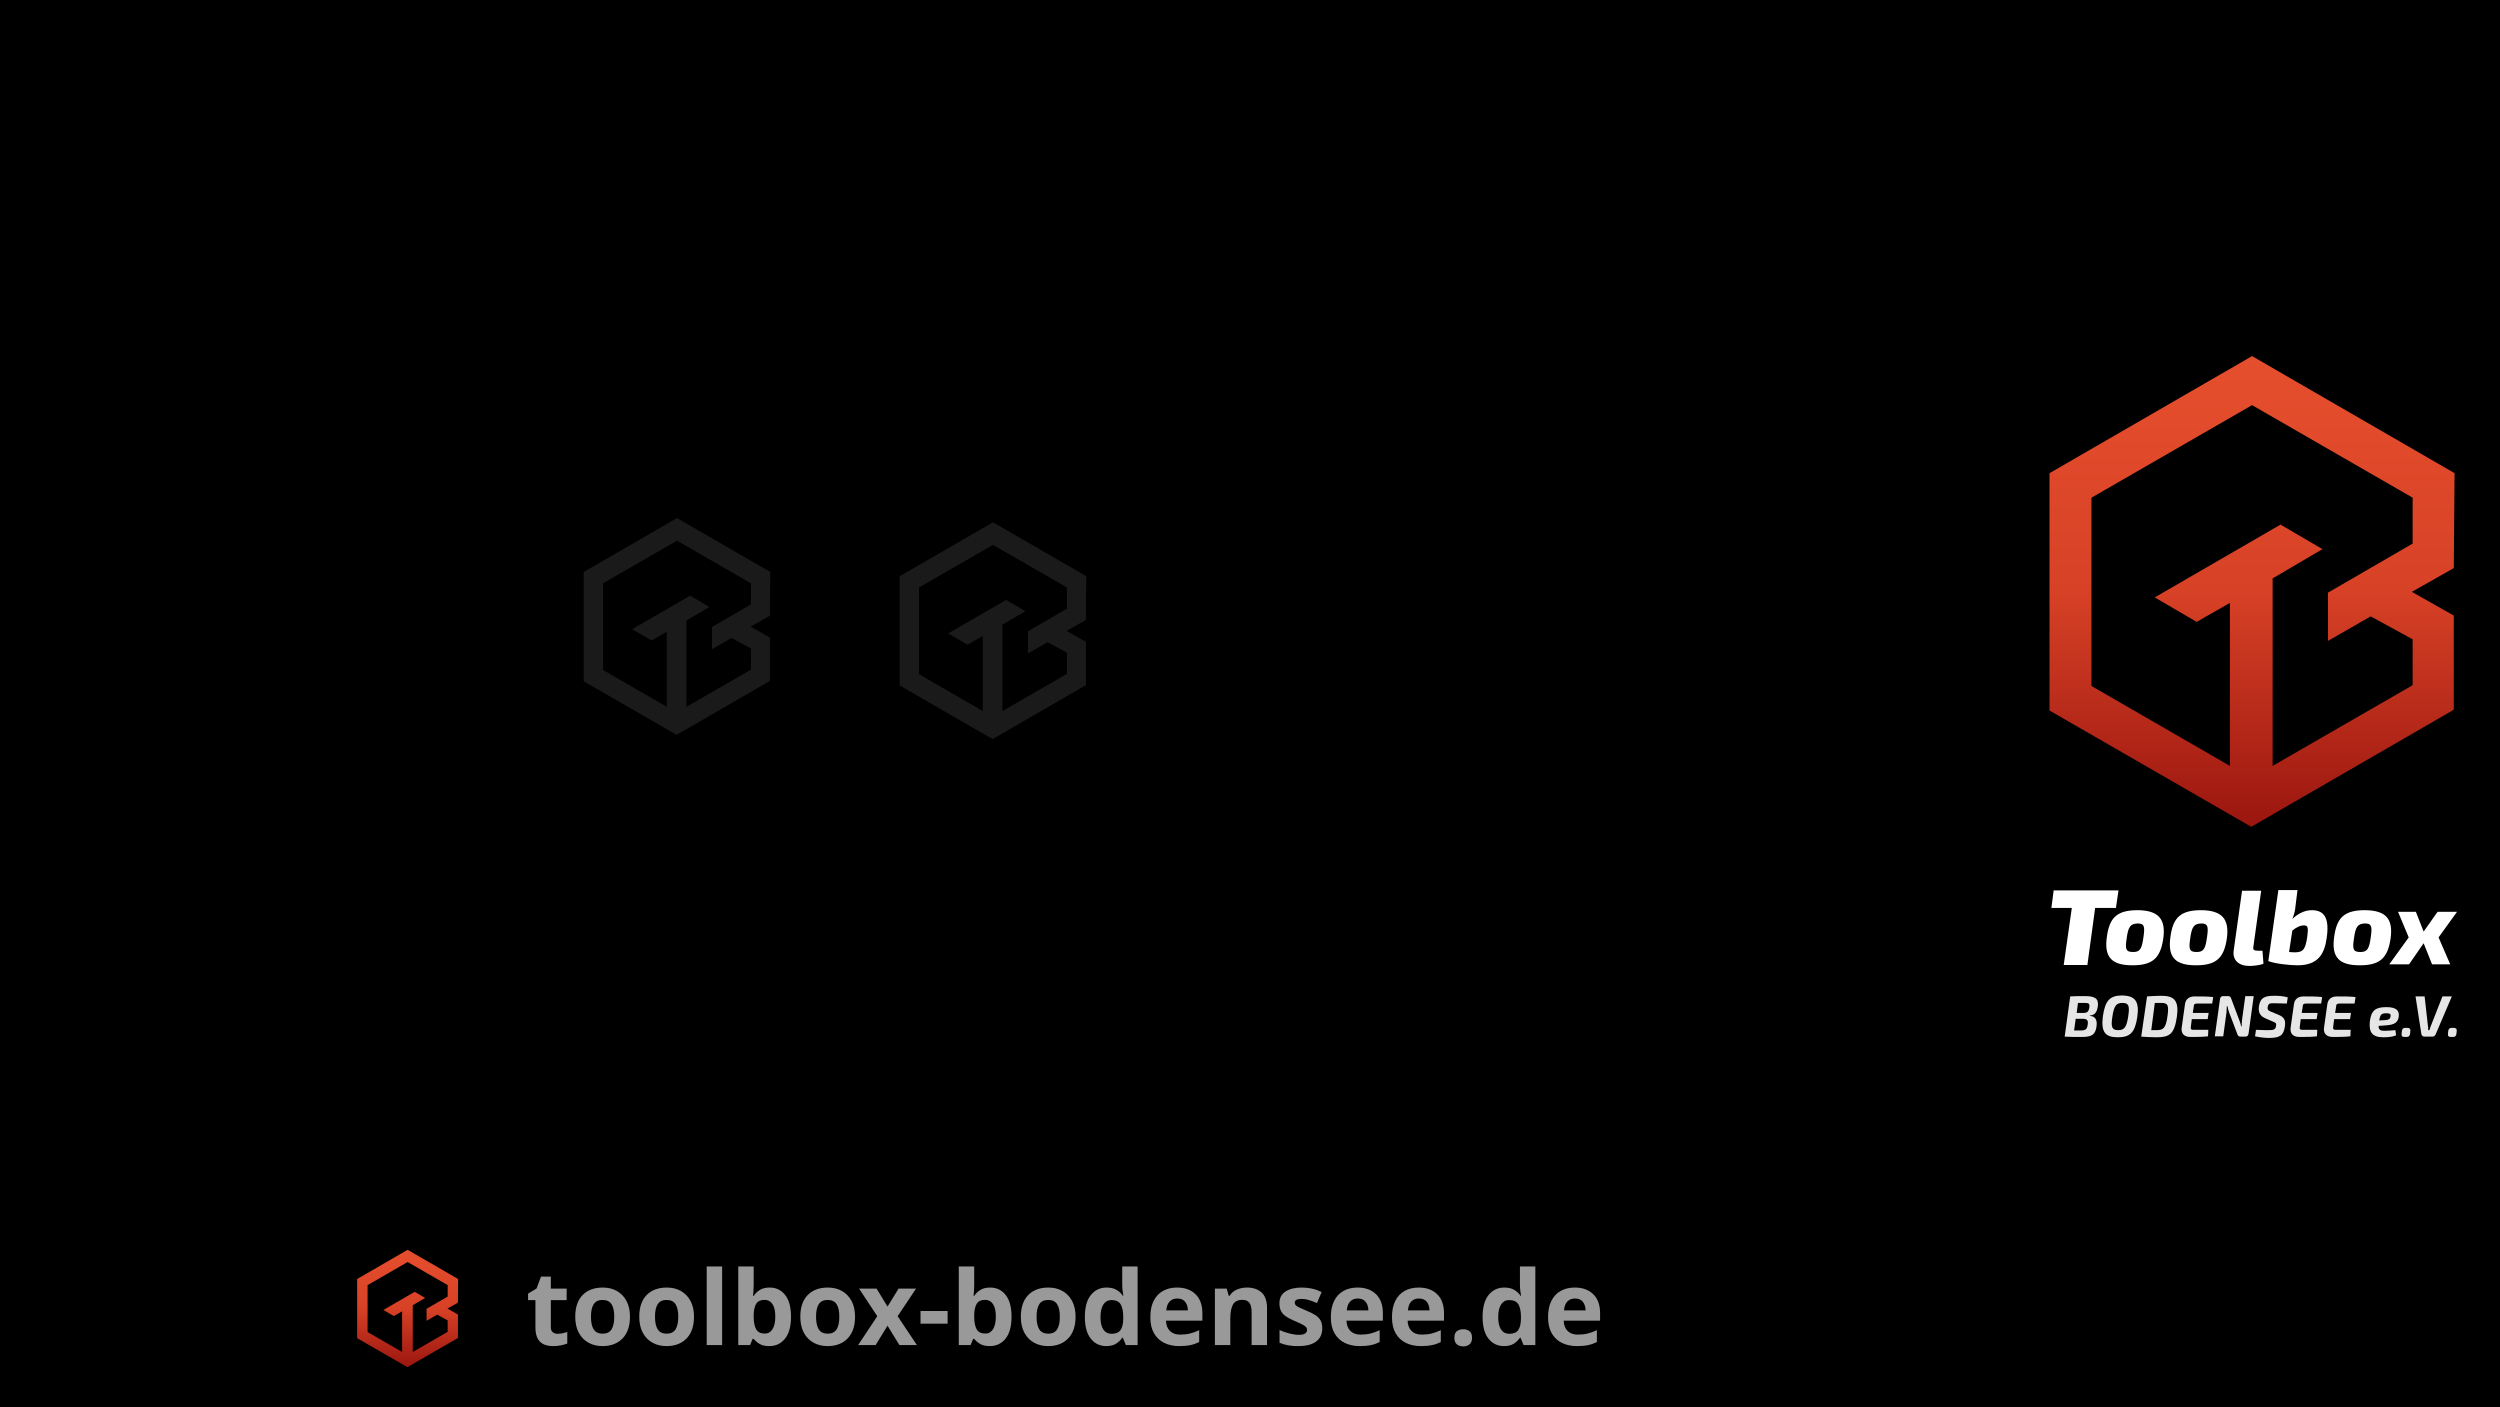
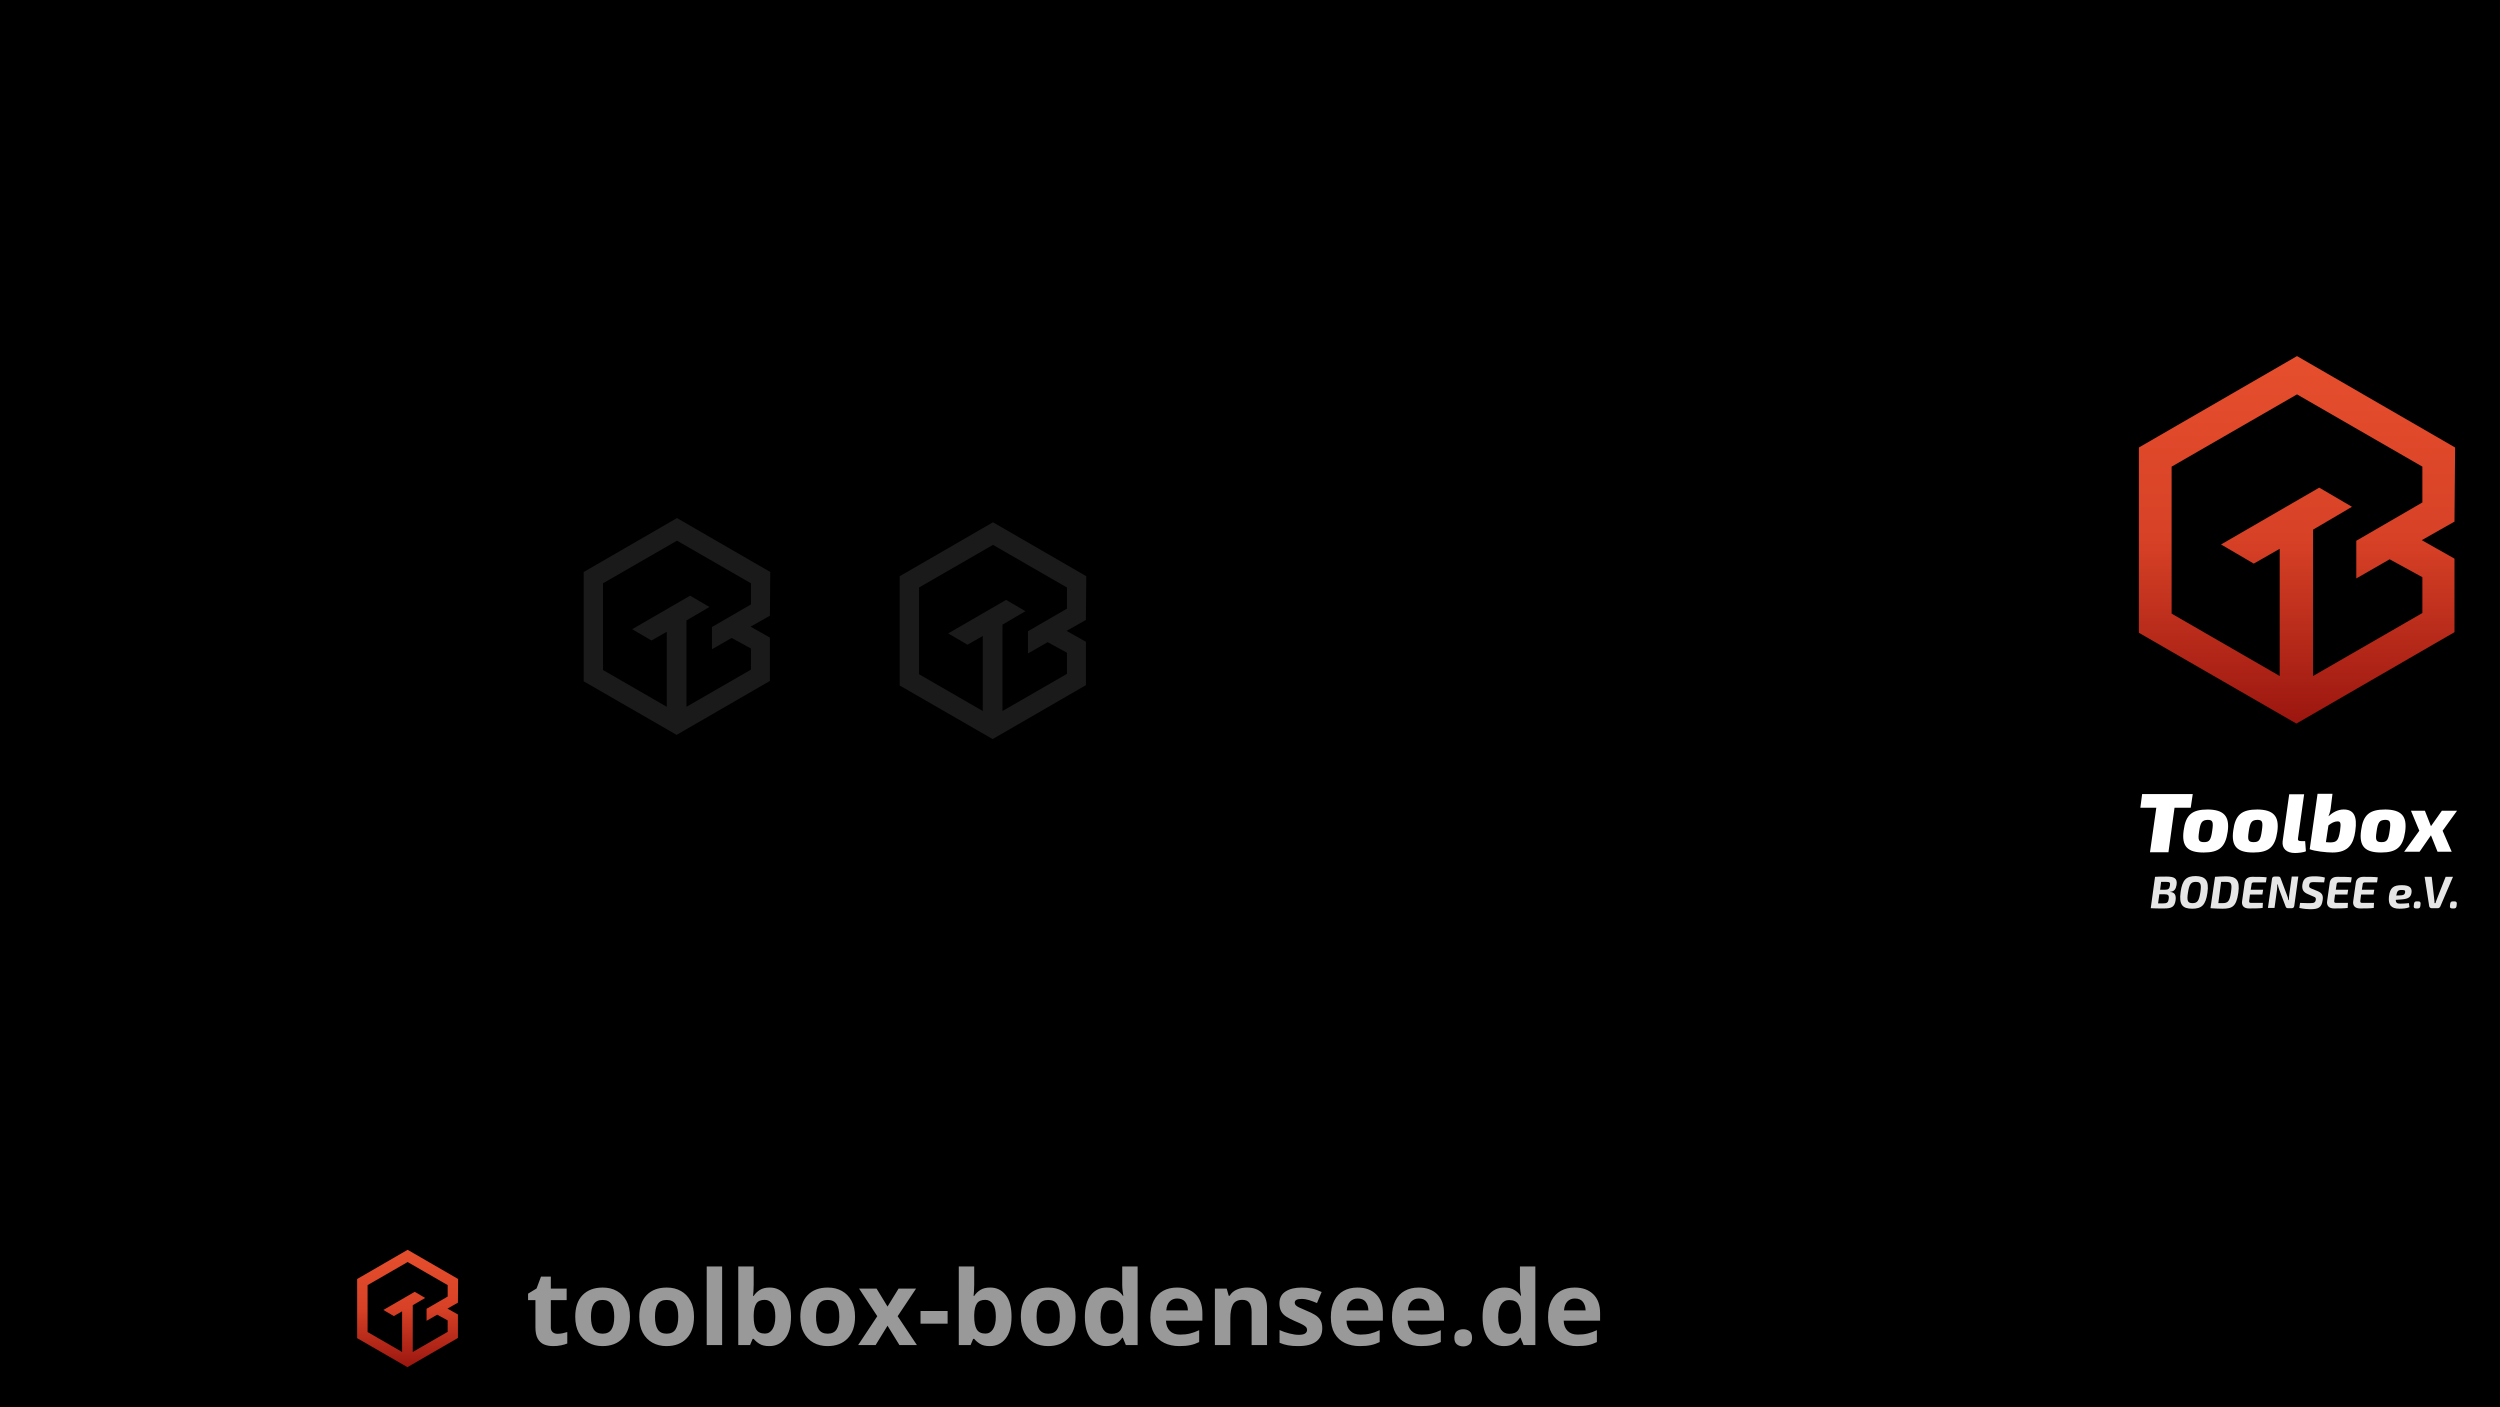
- <svg xmlns="http://www.w3.org/2000/svg" xmlns:xlink="http://www.w3.org/1999/xlink" height="1080" width="1920" version="1.1" id="Ebene_1" x="0px" y="0px" viewBox="0 0 1920 1080" xml:space="preserve">
+ <svg xmlns="http://www.w3.org/2000/svg" xmlns:xlink="http://www.w3.org/1999/xlink" xml:space="preserve" viewBox="0 0 1920 1080" y="0px" x="0px" id="Ebene_1" version="1.1" width="1920" height="1080">
  <defs id="defs54">
-     <linearGradient y2="9.53" x2="35.9" y1="69.03" x1="35.9" gradientTransform="matrix(6.075918,0,0,-6.075918,1511.441,692.8961)" gradientUnits="userSpaceOnUse" id="linearGradient35" xlink:href="#SVGID_1_" />
-     <linearGradient xlink:href="#SVGID_1_" id="linearGradient4647" gradientUnits="userSpaceOnUse" gradientTransform="matrix(1.514713,0,0,-1.514713,258.6775,1064.415)" x1="35.9" y1="69.03" x2="35.9" y2="9.53" />
+     <linearGradient xlink:href="#SVGID_1_" id="linearGradient35" gradientUnits="userSpaceOnUse" gradientTransform="matrix(4.743323,0,0,-4.743323,1593.811,600.9071)" x1="35.9" y1="69.03" x2="35.9" y2="9.53" />
+     <linearGradient y2="9.53" x2="35.9" y1="69.03" x1="35.9" gradientTransform="matrix(1.514713,0,0,-1.514713,258.6775,1064.415)" gradientUnits="userSpaceOnUse" id="linearGradient4647" xlink:href="#SVGID_1_" />
  </defs>
-   <style type="text/css" id="style2">
+   <style id="style2" type="text/css">
	.st0{fill:#616364;}
	.st1{fill:#393536;}
	.st2{fill:url(#SVGID_1_);}
</style>
-   <rect style="opacity:1;vector-effect:none;fill:#000000;fill-opacity:1;stroke:none;stroke-width:1.865px;stroke-linecap:butt;stroke-linejoin:miter;stroke-miterlimit:4;stroke-dasharray:none;stroke-dashoffset:0;stroke-opacity:1" id="rect839" width="2937.966" height="1720.678" x="-551.869" y="-124.281" />
-   <g id="g858" transform="matrix(0.7878456,0,0,0.7878456,-883.1796,238.52)" style="fill:#999999">
-     <text xml:space="preserve" style="font-style:normal;font-weight:normal;font-size:100.831px;line-height:1.25;font-family:sans-serif;letter-spacing:0px;word-spacing:0px;fill:#999999;fill-opacity:1;stroke:none;stroke-width:2.521" x="1633.466" y="1008.423" id="text4651">
-       <tspan id="tspan4649" x="1633.466" y="1008.423" style="font-style:normal;font-variant:normal;font-weight:bold;font-stretch:normal;font-family:'Exo 2';-inkscape-font-specification:'Exo 2 Bold';fill:#999999;stroke-width:2.521">toolbox-bodensee.de</tspan>
+   <rect y="-229.536" x="-533.564" height="1720.678" width="2937.966" id="rect839" style="opacity:1;vector-effect:none;fill:#000000;fill-opacity:1;stroke:none;stroke-width:1.865px;stroke-linecap:butt;stroke-linejoin:miter;stroke-miterlimit:4;stroke-dasharray:none;stroke-dashoffset:0;stroke-opacity:1" />
+   <g style="fill:#999999" transform="matrix(0.7878456,0,0,0.7878456,-883.1796,238.52)" id="g858">
+     <text id="text4651" y="1008.423" x="1633.466" style="font-style:normal;font-weight:normal;font-size:100.831px;line-height:1.25;font-family:sans-serif;letter-spacing:0px;word-spacing:0px;fill:#999999;fill-opacity:1;stroke:none;stroke-width:2.521" xml:space="preserve">
+       <tspan style="font-style:normal;font-variant:normal;font-weight:bold;font-stretch:normal;font-family:'Exo 2';-inkscape-font-specification:'Exo 2 Bold';fill:#999999;stroke-width:2.521" y="1008.423" x="1633.466" id="tspan4649">toolbox-bodensee.de</tspan>
    </text>
  </g>
-   <linearGradient id="SVGID_1_" gradientUnits="userSpaceOnUse" x1="35.9" y1="69.03" x2="35.9" y2="9.53" gradientTransform="matrix(1.922601,0,0,-1.922601,1406.215,1042.134)">
-     <stop offset="0" style="stop-color:#E64F2D" id="stop42" />
-     <stop offset="0.5" style="stop-color:#D74126" id="stop44" />
-     <stop offset="1" style="stop-color:#9B160F" id="stop46" />
+   <linearGradient gradientTransform="matrix(1.922601,0,0,-1.922601,1406.215,1042.134)" y2="9.53" x2="35.9" y1="69.03" x1="35.9" gradientUnits="userSpaceOnUse" id="SVGID_1_">
+     <stop id="stop42" style="stop-color:#E64F2D" offset="0" />
+     <stop id="stop44" style="stop-color:#D74126" offset="0.5" />
+     <stop id="stop46" style="stop-color:#9B160F" offset="1" />
  </linearGradient>
-   <path style="fill:url(#linearGradient4647);stroke-width:1.515" class="st2" d="m 351.832,982.272 -38.777,-22.418 -38.777,22.418 v 45.441 0 l 38.625,22.266 v 0 0 0 0 l 38.777,-22.418 v 0 0 -18.025 0 0 l -8.028,-4.544 8.028,-4.544 v -0.151 0 z m -8.028,31.809 v 8.785 l -26.81,15.45 v -35.899 l 9.543,-5.605 -8.028,-4.696 -24.084,13.935 8.028,4.696 6.362,-3.635 v 31.203 l -26.507,-15.299 v -36.05 l 30.749,-17.722 30.749,17.722 v 8.785 l -16.207,9.391 v 9.24 l 8.179,-4.696 z" id="path49" />
-   <path id="path33" d="m 1885.11,363.399 -155.544,-89.924 -155.543,89.924 v 182.277 0 l 154.936,89.316 v 0 0 0 0 l 155.544,-89.923 v 0 0 -72.304 0 0 l -32.202,-18.228 32.202,-18.228 v -0.608 0 z m -32.202,127.594 v 35.24 l -107.544,61.974 V 444.209 l 38.278,-22.481 -32.202,-18.835 -96.607,55.898 32.202,18.835 25.519,-14.582 V 588.208 L 1606.226,526.841 V 382.234 l 123.341,-71.088 123.341,71.088 v 35.24 l -65.013,37.671 v 37.063 l 32.81,-18.835 z" class="st2" style="fill:url(#linearGradient35);stroke-width:6.076" />
-   <g transform="translate(32,128)" id="g4643" style="fill:#e6e6e6">
-     <path style="fill:#e6e6e6;stroke-width:2.49" class="st1" d="m 1567.622,649.954 c 3.237,0 4.483,-0.747 4.981,-4.233 0.498,-2.988 -0.498,-3.486 -3.736,-3.486 h -4.981 l -0.996,7.72 c 0,0 4.731,0 4.731,0 z m -1.992,13.448 c 3.984,0 5.229,-0.747 5.728,-4.483 0.498,-3.486 -0.498,-4.483 -3.984,-4.483 h -5.23 l -1.245,8.965 z m -7.72,-26.148 c 3.486,-0.249 6.475,-0.249 11.206,-0.249 7.72,0 10.957,1.743 9.961,8.218 -0.747,4.233 -2.241,6.475 -6.226,6.724 v 0.249 c 4.731,0.249 5.977,3.486 5.23,8.467 -0.996,6.226 -3.985,7.72 -11.206,7.72 -6.226,0 -9.463,0 -13.199,-0.249 l 4.234,-30.88" id="path872" />
-     <path style="fill:#e6e6e6;stroke-width:2.49" class="st1" d="m 1590.284,652.942 c -1.245,7.969 -0.249,10.21 4.482,10.21 4.732,0 6.475,-2.241 7.72,-10.708 1.245,-8.218 0.249,-10.21 -4.482,-10.21 -4.732,0 -6.475,2.241 -7.72,10.708 z m 19.175,0 c -1.743,12.202 -5.728,15.689 -14.942,15.689 -9.463,0 -13.199,-3.735 -11.455,-16.436 1.743,-11.953 5.479,-15.689 14.942,-15.689 9.463,0.249 13.199,4.233 11.455,16.436" id="path874" />
-     <path style="fill:#e6e6e6;stroke-width:2.49" class="st1" d="m 1620.168,663.153 c 1.494,0 2.988,0 3.985,0 5.23,0 7.222,-1.494 8.467,-10.708 1.245,-8.716 0.249,-10.21 -4.981,-10.21 h -4.732 z m -3.237,-25.899 c 3.237,-0.249 7.72,-0.498 10.957,-0.498 9.961,0 13.697,3.735 11.954,16.187 -1.992,13.448 -5.728,15.689 -15.689,15.689 -3.736,0 -7.969,-0.249 -11.704,-0.498 l 4.482,-30.88" id="path876" />
-     <path style="fill:#e6e6e6;stroke-width:2.49" class="st1" d="m 1655.281,642.732 c -1.743,0 -2.49,0.498 -2.49,2.49 l -0.747,4.732 h 12.203 l -0.747,4.732 h -12.202 l -0.747,5.977 c -0.249,1.743 0.249,2.241 1.992,2.241 h 11.455 l -0.249,4.98 c -3.984,0.498 -8.965,0.498 -13.448,0.498 -5.23,0 -7.471,-2.988 -6.724,-7.471 l 2.49,-17.681 c 0.498,-3.735 2.989,-5.977 7.471,-5.977 4.981,0 10.21,0 14.195,0.498 l -0.747,4.981 h -11.704" id="path878" />
-     <path style="fill:#e6e6e6;stroke-width:2.49" class="st1" d="m 1694.877,665.892 c -0.249,1.494 -0.996,2.241 -2.49,2.241 h -3.735 c -1.494,0 -1.992,-0.747 -2.49,-2.241 l -6.226,-16.436 c -0.498,-1.245 -0.996,-3.237 -1.245,-4.732 h -0.498 c 0,1.494 -0.249,3.237 -0.249,4.732 l -2.49,18.428 h -6.475 l 3.984,-28.638 c 0.249,-1.494 0.996,-2.241 2.49,-2.241 h 3.736 c 1.494,0 1.992,0.747 2.49,2.241 l 5.977,15.938 c 0.498,1.494 1.245,3.237 1.494,4.981 h 0.498 c 0,-1.743 0,-3.237 0.249,-4.981 l 2.49,-18.179 h 6.475 l -3.985,28.888" id="path880" />
-     <path style="fill:#e6e6e6;stroke-width:2.49" class="st1" d="m 1708.075,654.188 c -4.732,-1.992 -5.728,-4.981 -5.23,-9.214 0.996,-6.973 4.731,-8.218 11.953,-8.218 3.237,0 6.973,0.249 10.21,1.245 l -0.747,4.732 c -2.739,0 -6.226,-0.249 -9.712,-0.249 -3.237,0 -4.483,0 -4.981,2.988 -0.249,1.992 0.249,2.49 2.49,3.486 l 5.479,2.241 c 4.981,1.992 5.977,4.483 5.23,9.214 -0.996,6.973 -3.985,8.716 -12.203,8.716 -2.241,0 -6.226,-0.249 -10.708,-1.245 l 0.747,-4.98 c 5.728,0.249 8.218,0.249 9.712,0.249 3.985,0 5.23,-0.498 5.728,-3.237 0.249,-1.992 -0.249,-2.49 -2.241,-3.237 l -5.728,-2.49" id="path882" />
-     <path style="fill:#e6e6e6;stroke-width:2.49" class="st1" d="m 1738.955,642.732 c -1.743,0 -2.49,0.498 -2.49,2.49 l -0.747,4.732 h 12.202 l -0.747,4.732 h -12.203 l -0.747,5.977 c -0.249,1.743 0.249,2.241 1.992,2.241 h 11.456 l -0.249,4.98 c -3.984,0.498 -8.965,0.498 -13.448,0.498 -5.23,0 -7.471,-2.988 -6.724,-7.471 l 2.49,-17.681 c 0.498,-3.735 2.989,-5.977 7.471,-5.977 4.981,0 10.21,0 14.195,0.498 l -0.747,4.981 h -11.704" id="path884" />
-     <path style="fill:#e6e6e6;stroke-width:2.49" class="st1" d="m 1764.605,642.732 c -1.743,0 -2.49,0.498 -2.49,2.49 l -0.747,4.732 h 12.202 l -0.747,4.732 h -12.203 l -0.747,5.977 c -0.249,1.743 0.249,2.241 1.992,2.241 h 11.455 l -0.249,4.98 c -3.985,0.498 -8.965,0.498 -13.448,0.498 -5.229,0 -7.471,-2.988 -6.724,-7.471 l 2.49,-17.681 c 0.498,-3.735 2.988,-5.977 7.471,-5.977 4.981,0 10.21,0 14.195,0.498 l -0.747,4.981 h -11.704" id="path886" />
-     <path style="fill:#e6e6e6;stroke-width:2.49" class="st1" d="m 1800.217,655.433 c 2.241,-0.249 3.486,-0.747 3.735,-2.988 0.249,-1.992 -0.747,-2.241 -3.486,-2.241 -3.486,0 -4.483,0.996 -5.229,5.479 z m 7.969,11.704 c -2.739,1.245 -6.724,1.494 -9.712,1.494 -8.716,0 -11.206,-3.984 -10.459,-11.953 0.996,-8.965 4.731,-11.206 12.7,-11.206 8.218,0 10.21,2.988 9.463,7.72 -0.747,4.233 -3.486,5.728 -8.965,6.226 l -6.475,0.498 c 0,3.237 1.743,3.735 4.483,3.735 2.241,0 5.977,-0.249 8.467,-0.498 l 0.498,3.985" id="path888" />
-     <path style="fill:#e6e6e6;stroke-width:2.49" class="st1" d="m 1816.902,661.409 c 1.494,0 2.49,0.747 2.241,2.49 l -0.249,2.241 c -0.249,1.494 -0.996,2.241 -2.49,2.241 h -1.743 c -1.743,0 -2.49,-0.747 -2.241,-2.49 l 0.249,-2.241 c 0.249,-1.494 0.996,-2.241 2.49,-2.241 h 1.743" id="path890" />
-     <path style="fill:#e6e6e6;stroke-width:2.49" class="st1" d="m 1838.568,666.39 c -0.498,0.996 -1.245,1.743 -2.49,1.743 h -6.226 c -1.245,0 -1.992,-0.996 -2.241,-1.992 l -4.482,-28.887 h 6.973 l 2.49,22.164 c 0.249,1.245 0.249,2.49 0.249,3.735 h 0.996 c 0.249,-1.245 0.747,-2.49 1.245,-3.735 l 8.716,-22.164 h 7.222 l -12.451,29.136" id="path892" />
-     <path style="fill:#e6e6e6;stroke-width:2.49" class="st1" d="m 1852.513,661.409 c 1.494,0 2.49,0.747 2.241,2.49 l -0.249,2.241 c -0.249,1.494 -0.996,2.241 -2.49,2.241 h -1.743 c -1.743,0 -2.49,-0.747 -2.241,-2.49 l 0.249,-2.241 c 0.249,-1.494 0.996,-2.241 2.49,-2.241 h 1.743" id="path894" />
+   <path id="path49" d="m 351.832,982.272 -38.777,-22.418 -38.777,22.418 v 45.441 0 l 38.625,22.266 v 0 0 0 0 l 38.777,-22.418 v 0 0 -18.025 0 0 l -8.028,-4.544 8.028,-4.544 v -0.151 0 z m -8.028,31.809 v 8.785 l -26.81,15.45 v -35.899 l 9.543,-5.605 -8.028,-4.696 -24.084,13.935 8.028,4.696 6.362,-3.635 v 31.203 l -26.507,-15.299 v -36.05 l 30.749,-17.722 30.749,17.722 v 8.785 l -16.207,9.391 v 9.24 l 8.179,-4.696 z" class="st2" style="fill:url(#linearGradient4647);stroke-width:1.515" />
+   <path style="fill:url(#linearGradient35);stroke-width:4.743" class="st2" d="m 1885.525,343.677 -121.429,-70.201 -121.429,70.201 v 142.3 0 l 120.955,69.727 v 0 0 0 0 l 121.429,-70.201 v 0 0 -56.446 0 0 l -25.14,-14.23 25.14,-14.23 v -0.474 0 z m -25.139,99.61 v 27.511 l -83.957,48.382 V 406.763 l 29.883,-17.55 -25.14,-14.704 -75.419,43.639 25.139,14.704 19.922,-11.384 v 97.712 l -83.008,-47.907 V 358.381 l 96.289,-55.497 96.29,55.497 v 27.511 l -50.754,29.409 v 28.934 l 25.614,-14.704 z" id="path33" />
+   <g style="fill:#e6e6e6" id="g4643" transform="matrix(0.780676,0,0,0.780676,438.8468,175.9062)">
+     <path id="path872" d="m 1567.622,649.954 c 3.237,0 4.483,-0.747 4.981,-4.233 0.498,-2.988 -0.498,-3.486 -3.736,-3.486 h -4.981 l -0.996,7.72 c 0,0 4.731,0 4.731,0 z m -1.992,13.448 c 3.984,0 5.229,-0.747 5.728,-4.483 0.498,-3.486 -0.498,-4.483 -3.984,-4.483 h -5.23 l -1.245,8.965 z m -7.72,-26.148 c 3.486,-0.249 6.475,-0.249 11.206,-0.249 7.72,0 10.957,1.743 9.961,8.218 -0.747,4.233 -2.241,6.475 -6.226,6.724 v 0.249 c 4.731,0.249 5.977,3.486 5.23,8.467 -0.996,6.226 -3.985,7.72 -11.206,7.72 -6.226,0 -9.463,0 -13.199,-0.249 l 4.234,-30.88" class="st1" style="fill:#e6e6e6;stroke-width:2.49" />
+     <path id="path874" d="m 1590.284,652.942 c -1.245,7.969 -0.249,10.21 4.482,10.21 4.732,0 6.475,-2.241 7.72,-10.708 1.245,-8.218 0.249,-10.21 -4.482,-10.21 -4.732,0 -6.475,2.241 -7.72,10.708 z m 19.175,0 c -1.743,12.202 -5.728,15.689 -14.942,15.689 -9.463,0 -13.199,-3.735 -11.455,-16.436 1.743,-11.953 5.479,-15.689 14.942,-15.689 9.463,0.249 13.199,4.233 11.455,16.436" class="st1" style="fill:#e6e6e6;stroke-width:2.49" />
+     <path id="path876" d="m 1620.168,663.153 c 1.494,0 2.988,0 3.985,0 5.23,0 7.222,-1.494 8.467,-10.708 1.245,-8.716 0.249,-10.21 -4.981,-10.21 h -4.732 z m -3.237,-25.899 c 3.237,-0.249 7.72,-0.498 10.957,-0.498 9.961,0 13.697,3.735 11.954,16.187 -1.992,13.448 -5.728,15.689 -15.689,15.689 -3.736,0 -7.969,-0.249 -11.704,-0.498 l 4.482,-30.88" class="st1" style="fill:#e6e6e6;stroke-width:2.49" />
+     <path id="path878" d="m 1655.281,642.732 c -1.743,0 -2.49,0.498 -2.49,2.49 l -0.747,4.732 h 12.203 l -0.747,4.732 h -12.202 l -0.747,5.977 c -0.249,1.743 0.249,2.241 1.992,2.241 h 11.455 l -0.249,4.98 c -3.984,0.498 -8.965,0.498 -13.448,0.498 -5.23,0 -7.471,-2.988 -6.724,-7.471 l 2.49,-17.681 c 0.498,-3.735 2.989,-5.977 7.471,-5.977 4.981,0 10.21,0 14.195,0.498 l -0.747,4.981 h -11.704" class="st1" style="fill:#e6e6e6;stroke-width:2.49" />
+     <path id="path880" d="m 1694.877,665.892 c -0.249,1.494 -0.996,2.241 -2.49,2.241 h -3.735 c -1.494,0 -1.992,-0.747 -2.49,-2.241 l -6.226,-16.436 c -0.498,-1.245 -0.996,-3.237 -1.245,-4.732 h -0.498 c 0,1.494 -0.249,3.237 -0.249,4.732 l -2.49,18.428 h -6.475 l 3.984,-28.638 c 0.249,-1.494 0.996,-2.241 2.49,-2.241 h 3.736 c 1.494,0 1.992,0.747 2.49,2.241 l 5.977,15.938 c 0.498,1.494 1.245,3.237 1.494,4.981 h 0.498 c 0,-1.743 0,-3.237 0.249,-4.981 l 2.49,-18.179 h 6.475 l -3.985,28.888" class="st1" style="fill:#e6e6e6;stroke-width:2.49" />
+     <path id="path882" d="m 1708.075,654.188 c -4.732,-1.992 -5.728,-4.981 -5.23,-9.214 0.996,-6.973 4.731,-8.218 11.953,-8.218 3.237,0 6.973,0.249 10.21,1.245 l -0.747,4.732 c -2.739,0 -6.226,-0.249 -9.712,-0.249 -3.237,0 -4.483,0 -4.981,2.988 -0.249,1.992 0.249,2.49 2.49,3.486 l 5.479,2.241 c 4.981,1.992 5.977,4.483 5.23,9.214 -0.996,6.973 -3.985,8.716 -12.203,8.716 -2.241,0 -6.226,-0.249 -10.708,-1.245 l 0.747,-4.98 c 5.728,0.249 8.218,0.249 9.712,0.249 3.985,0 5.23,-0.498 5.728,-3.237 0.249,-1.992 -0.249,-2.49 -2.241,-3.237 l -5.728,-2.49" class="st1" style="fill:#e6e6e6;stroke-width:2.49" />
+     <path id="path884" d="m 1738.955,642.732 c -1.743,0 -2.49,0.498 -2.49,2.49 l -0.747,4.732 h 12.202 l -0.747,4.732 h -12.203 l -0.747,5.977 c -0.249,1.743 0.249,2.241 1.992,2.241 h 11.456 l -0.249,4.98 c -3.984,0.498 -8.965,0.498 -13.448,0.498 -5.23,0 -7.471,-2.988 -6.724,-7.471 l 2.49,-17.681 c 0.498,-3.735 2.989,-5.977 7.471,-5.977 4.981,0 10.21,0 14.195,0.498 l -0.747,4.981 h -11.704" class="st1" style="fill:#e6e6e6;stroke-width:2.49" />
+     <path id="path886" d="m 1764.605,642.732 c -1.743,0 -2.49,0.498 -2.49,2.49 l -0.747,4.732 h 12.202 l -0.747,4.732 h -12.203 l -0.747,5.977 c -0.249,1.743 0.249,2.241 1.992,2.241 h 11.455 l -0.249,4.98 c -3.985,0.498 -8.965,0.498 -13.448,0.498 -5.229,0 -7.471,-2.988 -6.724,-7.471 l 2.49,-17.681 c 0.498,-3.735 2.988,-5.977 7.471,-5.977 4.981,0 10.21,0 14.195,0.498 l -0.747,4.981 h -11.704" class="st1" style="fill:#e6e6e6;stroke-width:2.49" />
+     <path id="path888" d="m 1800.217,655.433 c 2.241,-0.249 3.486,-0.747 3.735,-2.988 0.249,-1.992 -0.747,-2.241 -3.486,-2.241 -3.486,0 -4.483,0.996 -5.229,5.479 z m 7.969,11.704 c -2.739,1.245 -6.724,1.494 -9.712,1.494 -8.716,0 -11.206,-3.984 -10.459,-11.953 0.996,-8.965 4.731,-11.206 12.7,-11.206 8.218,0 10.21,2.988 9.463,7.72 -0.747,4.233 -3.486,5.728 -8.965,6.226 l -6.475,0.498 c 0,3.237 1.743,3.735 4.483,3.735 2.241,0 5.977,-0.249 8.467,-0.498 l 0.498,3.985" class="st1" style="fill:#e6e6e6;stroke-width:2.49" />
+     <path id="path890" d="m 1816.902,661.409 c 1.494,0 2.49,0.747 2.241,2.49 l -0.249,2.241 c -0.249,1.494 -0.996,2.241 -2.49,2.241 h -1.743 c -1.743,0 -2.49,-0.747 -2.241,-2.49 l 0.249,-2.241 c 0.249,-1.494 0.996,-2.241 2.49,-2.241 h 1.743" class="st1" style="fill:#e6e6e6;stroke-width:2.49" />
+     <path id="path892" d="m 1838.568,666.39 c -0.498,0.996 -1.245,1.743 -2.49,1.743 h -6.226 c -1.245,0 -1.992,-0.996 -2.241,-1.992 l -4.482,-28.887 h 6.973 l 2.49,22.164 c 0.249,1.245 0.249,2.49 0.249,3.735 h 0.996 c 0.249,-1.245 0.747,-2.49 1.245,-3.735 l 8.716,-22.164 h 7.222 l -12.451,29.136" class="st1" style="fill:#e6e6e6;stroke-width:2.49" />
+     <path id="path894" d="m 1852.513,661.409 c 1.494,0 2.49,0.747 2.241,2.49 l -0.249,2.241 c -0.249,1.494 -0.996,2.241 -2.49,2.241 h -1.743 c -1.743,0 -2.49,-0.747 -2.241,-2.49 l 0.249,-2.241 c 0.249,-1.494 0.996,-2.241 2.49,-2.241 h 1.743" class="st1" style="fill:#e6e6e6;stroke-width:2.49" />
  </g>
-   <g transform="translate(32,128)" id="g4629" style="fill:#ffffff">
-     <path style="fill:#ffffff;stroke-width:2.49" class="st0" d="m 1601.241,592.926 c -1.245,8.218 -0.498,10.21 4.981,10.21 5.23,0 6.724,-2.241 7.969,-11.455 1.245,-8.467 0.498,-10.459 -4.483,-10.459 -5.479,0.249 -7.222,2.241 -8.467,11.704 z m 28.14,0 c -2.241,15.191 -8.467,20.421 -23.658,20.421 -15.44,0 -21.915,-5.728 -19.673,-21.666 1.992,-15.44 8.218,-20.67 23.907,-20.67 15.191,0.249 21.666,6.226 19.424,21.915" id="path860" />
-     <path style="fill:#ffffff;stroke-width:2.49" class="st0" d="m 1650.051,592.926 c -1.245,8.218 -0.498,10.21 4.981,10.21 5.229,0 6.724,-2.241 7.969,-11.455 1.245,-8.467 0.498,-10.459 -4.482,-10.459 -5.479,0.249 -7.222,2.241 -8.467,11.704 z m 28.14,0 c -2.241,15.191 -8.467,20.421 -23.658,20.421 -15.44,0 -21.915,-5.728 -19.673,-21.666 1.992,-15.44 8.218,-20.67 23.907,-20.67 15.191,0.249 21.666,6.226 19.424,21.915" id="path862" />
-     <path style="fill:#ffffff;stroke-width:2.49" class="st0" d="m 1698.612,598.903 c -0.498,2.49 0.249,3.237 3.486,3.237 h 3.486 l 0.747,9.961 c -2.241,1.245 -8.218,1.743 -10.708,1.743 -8.467,0 -12.95,-4.483 -12.203,-11.455 l 6.475,-46.32 h 14.693 l -5.977,42.833" id="path864" />
-     <path style="fill:#ffffff;stroke-width:2.49" class="st0" d="m 1726.006,603.136 c 1.992,0.249 3.736,0.249 4.981,0.249 5.728,-0.249 7.471,-1.992 8.965,-11.704 0.996,-7.471 0.498,-8.965 -2.49,-8.965 -2.988,0 -5.977,1.494 -8.965,3.984 z m 4.981,-35.611 c -0.249,3.486 -0.996,6.724 -2.49,10.21 3.984,-3.735 9.214,-6.724 14.942,-6.724 9.712,0 13.697,6.226 11.455,21.417 -1.743,12.701 -6.973,20.919 -22.413,20.919 -5.977,0 -17.432,-1.245 -22.413,-3.237 l 7.72,-54.538 h 14.693 l -1.494,11.953" id="path866" />
-     <path style="fill:#ffffff;stroke-width:2.49" class="st0" d="m 1775.812,592.926 c -1.245,8.218 -0.498,10.21 4.981,10.21 5.23,0 6.724,-2.241 7.969,-11.455 1.245,-8.467 0.498,-10.459 -4.482,-10.459 -5.479,0.249 -7.222,2.241 -8.467,11.704 z m 28.14,0 c -2.241,15.191 -8.467,20.421 -23.658,20.421 -15.44,0 -21.915,-5.728 -19.674,-21.666 1.992,-15.44 8.218,-20.67 23.907,-20.67 15.44,0.249 21.666,6.226 19.424,21.915" id="path868" />
-     <polyline transform="matrix(2.490305,0,0,2.490305,1365.908,512.4891)" style="fill:#ffffff" class="st0" points="194.3,40.2 188.7,40.2 186.1,33.7 181.6,40.2 175.5,40.2 181.5,31.9 178.2,24 183.7,24 186.1,30.1   190.4,24 196.4,24 190.7,31.9 194.3,40.2 " id="polyline870" />
-     <polyline transform="matrix(2.490305,0,0,2.490305,1365.908,512.4891)" style="fill:#ffffff" class="st0" points="84.8,22.8 82.4,40.4 75.1,40.4 77.6,22.8 71.3,22.8 72,17.4 92,17.4 91.2,22.8 84.8,22.8 " id="polyline896" />
+   <g style="fill:#ffffff" id="g4629" transform="matrix(0.780676,0,0,0.780676,438.8468,175.9062)">
+     <path id="path860" d="m 1601.241,592.926 c -1.245,8.218 -0.498,10.21 4.981,10.21 5.23,0 6.724,-2.241 7.969,-11.455 1.245,-8.467 0.498,-10.459 -4.483,-10.459 -5.479,0.249 -7.222,2.241 -8.467,11.704 z m 28.14,0 c -2.241,15.191 -8.467,20.421 -23.658,20.421 -15.44,0 -21.915,-5.728 -19.673,-21.666 1.992,-15.44 8.218,-20.67 23.907,-20.67 15.191,0.249 21.666,6.226 19.424,21.915" class="st0" style="fill:#ffffff;stroke-width:2.49" />
+     <path id="path862" d="m 1650.051,592.926 c -1.245,8.218 -0.498,10.21 4.981,10.21 5.229,0 6.724,-2.241 7.969,-11.455 1.245,-8.467 0.498,-10.459 -4.482,-10.459 -5.479,0.249 -7.222,2.241 -8.467,11.704 z m 28.14,0 c -2.241,15.191 -8.467,20.421 -23.658,20.421 -15.44,0 -21.915,-5.728 -19.673,-21.666 1.992,-15.44 8.218,-20.67 23.907,-20.67 15.191,0.249 21.666,6.226 19.424,21.915" class="st0" style="fill:#ffffff;stroke-width:2.49" />
+     <path id="path864" d="m 1698.612,598.903 c -0.498,2.49 0.249,3.237 3.486,3.237 h 3.486 l 0.747,9.961 c -2.241,1.245 -8.218,1.743 -10.708,1.743 -8.467,0 -12.95,-4.483 -12.203,-11.455 l 6.475,-46.32 h 14.693 l -5.977,42.833" class="st0" style="fill:#ffffff;stroke-width:2.49" />
+     <path id="path866" d="m 1726.006,603.136 c 1.992,0.249 3.736,0.249 4.981,0.249 5.728,-0.249 7.471,-1.992 8.965,-11.704 0.996,-7.471 0.498,-8.965 -2.49,-8.965 -2.988,0 -5.977,1.494 -8.965,3.984 z m 4.981,-35.611 c -0.249,3.486 -0.996,6.724 -2.49,10.21 3.984,-3.735 9.214,-6.724 14.942,-6.724 9.712,0 13.697,6.226 11.455,21.417 -1.743,12.701 -6.973,20.919 -22.413,20.919 -5.977,0 -17.432,-1.245 -22.413,-3.237 l 7.72,-54.538 h 14.693 l -1.494,11.953" class="st0" style="fill:#ffffff;stroke-width:2.49" />
+     <path id="path868" d="m 1775.812,592.926 c -1.245,8.218 -0.498,10.21 4.981,10.21 5.23,0 6.724,-2.241 7.969,-11.455 1.245,-8.467 0.498,-10.459 -4.482,-10.459 -5.479,0.249 -7.222,2.241 -8.467,11.704 z m 28.14,0 c -2.241,15.191 -8.467,20.421 -23.658,20.421 -15.44,0 -21.915,-5.728 -19.674,-21.666 1.992,-15.44 8.218,-20.67 23.907,-20.67 15.44,0.249 21.666,6.226 19.424,21.915" class="st0" style="fill:#ffffff;stroke-width:2.49" />
+     <polyline id="polyline870" points="194.3,40.2 188.7,40.2 186.1,33.7 181.6,40.2 175.5,40.2 181.5,31.9 178.2,24 183.7,24 186.1,30.1   190.4,24 196.4,24 190.7,31.9 194.3,40.2 " class="st0" style="fill:#ffffff" transform="matrix(2.490305,0,0,2.490305,1365.908,512.4891)" />
+     <polyline id="polyline896" points="84.8,22.8 82.4,40.4 75.1,40.4 77.6,22.8 71.3,22.8 72,17.4 92,17.4 91.2,22.8 84.8,22.8 " class="st0" style="fill:#ffffff" transform="matrix(2.490305,0,0,2.490305,1365.908,512.4891)" />
  </g>
-   <path style="fill:#1a1a1a;stroke-width:2.798" class="st2" d="M 591.561,439.292 519.923,397.877 448.285,439.292 v 83.951 0 l 71.358,41.136 v 0 0 0 0 l 71.638,-41.416 v 0 0 -33.301 0 0 l -14.831,-8.395 14.831,-8.395 v -0.28 0 z m -14.831,58.766 v 16.231 l -49.531,28.543 v -66.321 l 17.63,-10.354 -14.831,-8.675 -44.494,25.745 14.831,8.675 11.753,-6.716 v 57.646 l -48.971,-28.263 v -66.601 l 56.807,-32.741 56.807,32.741 v 16.23 l -29.943,17.35 v 17.07 l 15.111,-8.675 z" id="path845" />
-   <path id="path849" d="m 834.255,442.528 -71.638,-41.416 -71.638,41.416 v 83.951 0 l 71.358,41.136 v 0 0 0 0 l 71.638,-41.416 v 0 0 -33.301 0 0 l -14.831,-8.395 14.831,-8.395 v -0.28 0 z m -14.831,58.766 v 16.231 l -49.531,28.543 v -66.321 l 17.63,-10.354 -14.831,-8.675 -44.494,25.745 14.831,8.675 11.753,-6.716 v 57.646 l -48.971,-28.263 v -66.601 l 56.807,-32.741 56.807,32.741 v 16.23 l -29.943,17.35 v 17.07 l 15.111,-8.675 z" class="st2" style="fill:#1a1a1a;stroke-width:2.798" />
+   <path id="path845" d="M 591.561,439.292 519.923,397.877 448.285,439.292 v 83.951 0 l 71.358,41.136 v 0 0 0 0 l 71.638,-41.416 v 0 0 -33.301 0 0 l -14.831,-8.395 14.831,-8.395 v -0.28 0 z m -14.831,58.766 v 16.231 l -49.531,28.543 v -66.321 l 17.63,-10.354 -14.831,-8.675 -44.494,25.745 14.831,8.675 11.753,-6.716 v 57.646 l -48.971,-28.263 v -66.601 l 56.807,-32.741 56.807,32.741 v 16.23 l -29.943,17.35 v 17.07 l 15.111,-8.675 z" class="st2" style="fill:#1a1a1a;stroke-width:2.798" />
+   <path style="fill:#1a1a1a;stroke-width:2.798" class="st2" d="m 834.255,442.528 -71.638,-41.416 -71.638,41.416 v 83.951 0 l 71.358,41.136 v 0 0 0 0 l 71.638,-41.416 v 0 0 -33.301 0 0 l -14.831,-8.395 14.831,-8.395 v -0.28 0 z m -14.831,58.766 v 16.231 l -49.531,28.543 v -66.321 l 17.63,-10.354 -14.831,-8.675 -44.494,25.745 14.831,8.675 11.753,-6.716 v 57.646 l -48.971,-28.263 v -66.601 l 56.807,-32.741 56.807,32.741 v 16.23 l -29.943,17.35 v 17.07 l 15.111,-8.675 z" id="path849" />
</svg>
